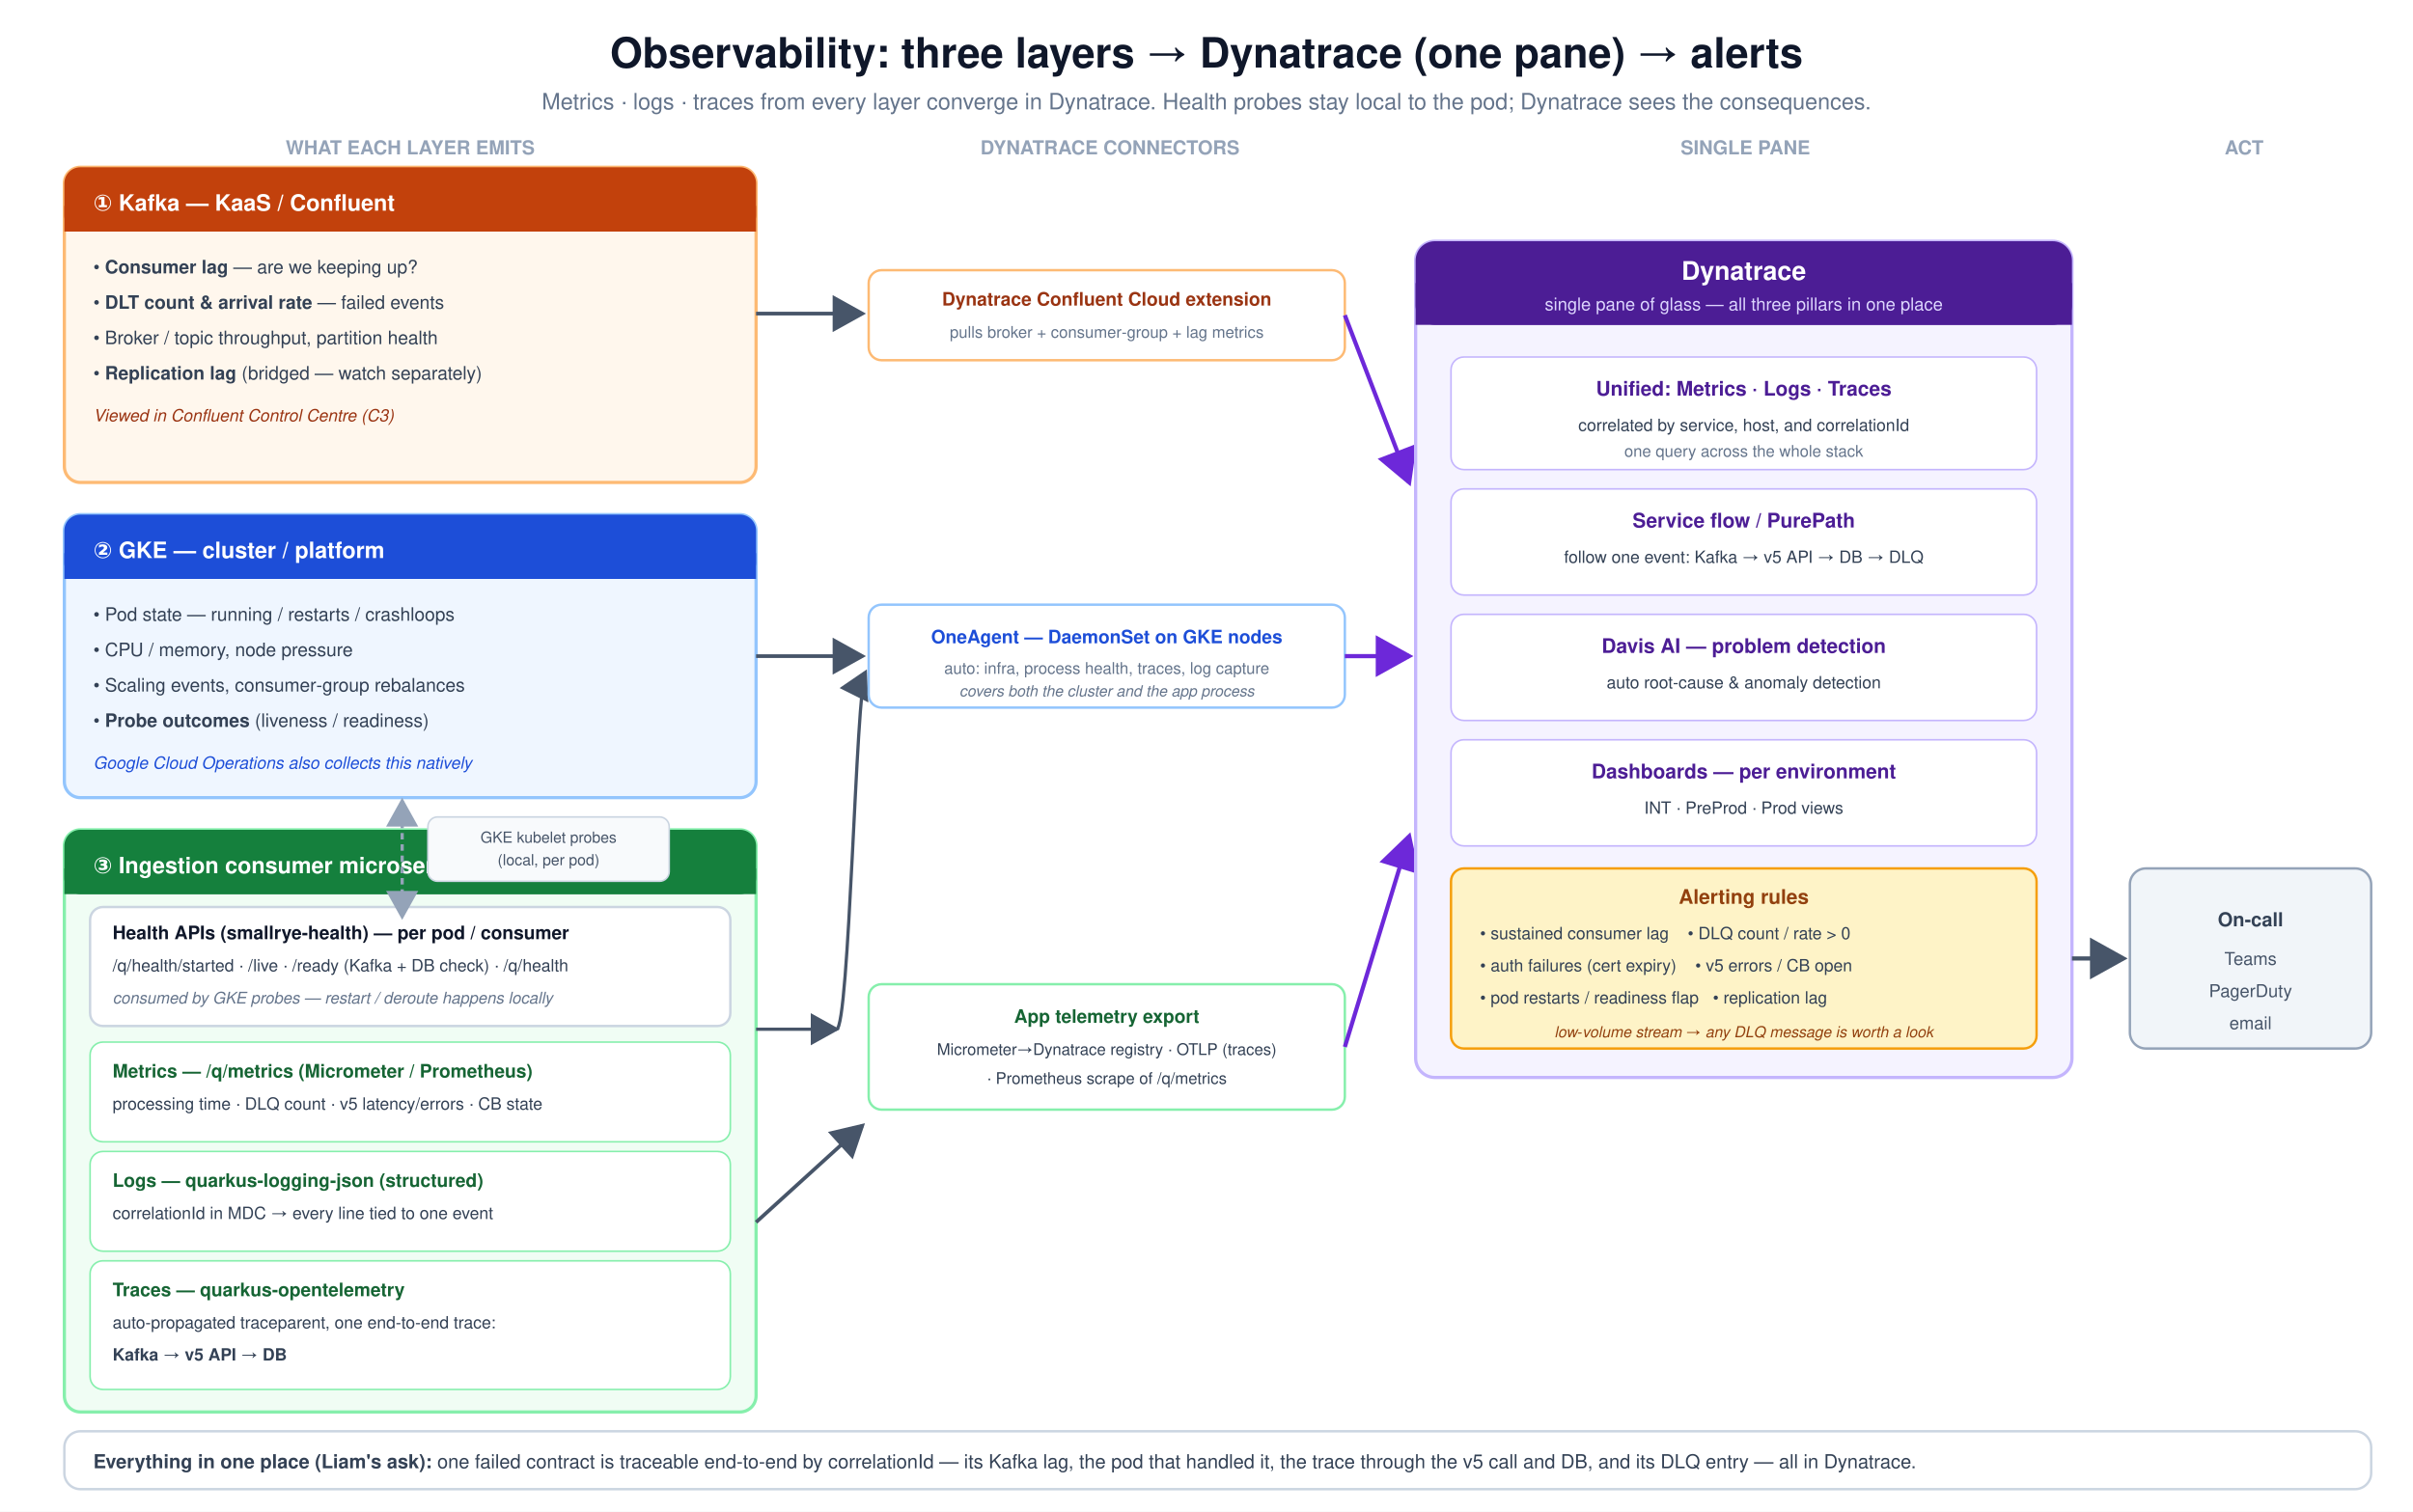
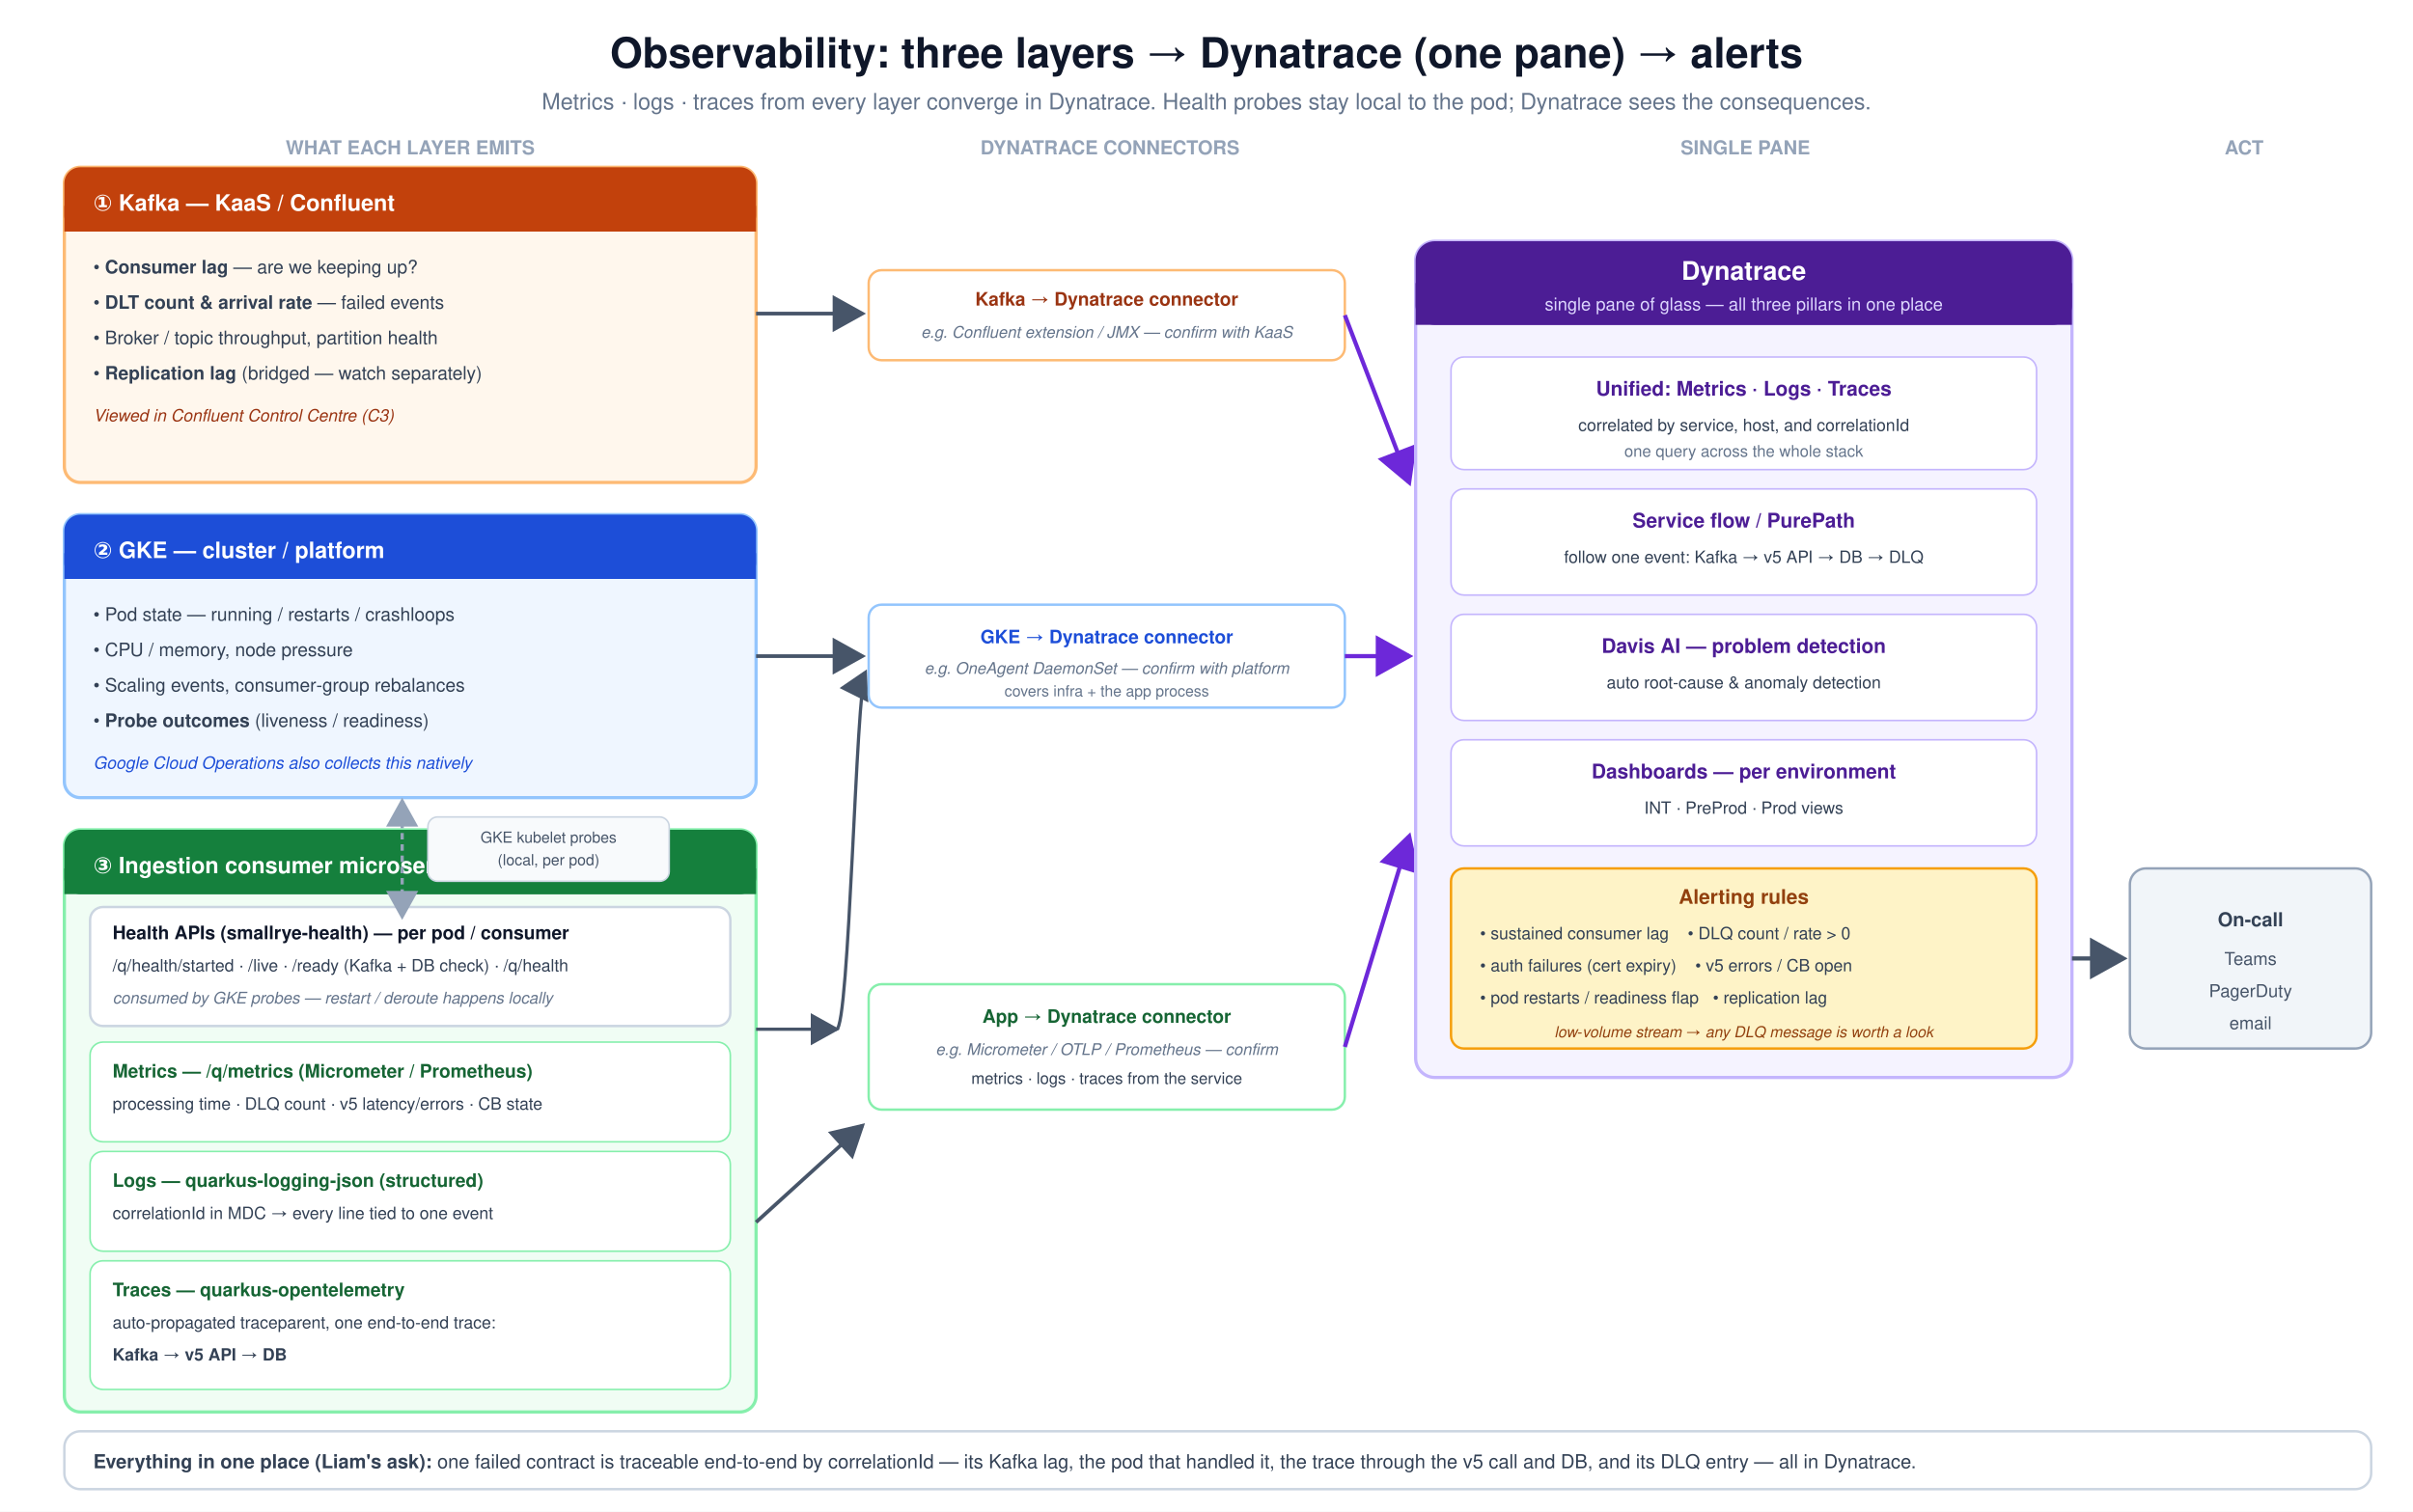
<svg xmlns="http://www.w3.org/2000/svg" viewBox="0 0 1500 940" font-family="Segoe UI, Helvetica, Arial, sans-serif">
  <rect x="0" y="0" width="1500" height="940" fill="#FFFFFF" />
  <defs>
    <marker id="aS" markerWidth="11" markerHeight="11" refX="8" refY="5" orient="auto">
      <path d="M0,0 L9,5 L0,10 z" fill="#475569" />
    </marker>
    <marker id="aV" markerWidth="11" markerHeight="11" refX="8" refY="5" orient="auto">
      <path d="M0,0 L9,5 L0,10 z" fill="#6D28D9" />
    </marker>
    <marker id="aD" markerWidth="11" markerHeight="11" refX="8" refY="5" orient="auto">
      <path d="M0,0 L9,5 L0,10 z" fill="#94A3B8" />
    </marker>
    <marker id="aDs" markerWidth="11" markerHeight="11" refX="5" refY="5" orient="auto">
      <path d="M10,0 L1,5 L10,10 z" fill="#94A3B8" />
    </marker>
  </defs>
  <text x="750" y="42" text-anchor="middle" font-size="26" font-weight="700" fill="#0F172A">Observability: three layers → Dynatrace (one pane) → alerts</text>
  <text x="750" y="68" text-anchor="middle" font-size="14" fill="#64748B">Metrics · logs · traces from every layer converge in Dynatrace. Health probes stay local to the pod; Dynatrace sees the consequences.</text>
  <text x="255" y="96" text-anchor="middle" font-size="12" font-weight="700" fill="#94A3B8">WHAT EACH LAYER EMITS</text>
  <text x="690" y="96" text-anchor="middle" font-size="12" font-weight="700" fill="#94A3B8">DYNATRACE CONNECTORS</text>
  <text x="1085" y="96" text-anchor="middle" font-size="12" font-weight="700" fill="#94A3B8">SINGLE PANE</text>
  <text x="1395" y="96" text-anchor="middle" font-size="12" font-weight="700" fill="#94A3B8">ACT</text>
  <rect x="40" y="104" width="430" height="196" rx="10" fill="#FFF7ED" stroke="#FDBA74" stroke-width="2" />
  <rect x="40" y="104" width="430" height="40" rx="10" fill="#C2410C" />
  <rect x="40" y="128" width="430" height="16" fill="#C2410C" />
  <text x="58" y="131" font-size="14" font-weight="700" fill="#FFFFFF">① Kafka — KaaS / Confluent</text>
  <text x="58" y="170" font-size="11.5" fill="#334155">• <tspan font-weight="700">Consumer lag</tspan> — are we keeping up?</text>
  <text x="58" y="192" font-size="11.5" fill="#334155">• <tspan font-weight="700">DLT count &amp; arrival rate</tspan> — failed events</text>
  <text x="58" y="214" font-size="11.5" fill="#334155">• Broker / topic throughput, partition health</text>
  <text x="58" y="236" font-size="11.5" fill="#334155">• <tspan font-weight="700">Replication lag</tspan> (bridged — watch separately)</text>
  <text x="58" y="262" font-size="10.5" font-style="italic" fill="#9A3412">Viewed in Confluent Control Centre (C3)</text>
  <rect x="40" y="320" width="430" height="176" rx="10" fill="#EFF6FF" stroke="#93C5FD" stroke-width="2" />
  <rect x="40" y="320" width="430" height="40" rx="10" fill="#1D4ED8" />
  <rect x="40" y="344" width="430" height="16" fill="#1D4ED8" />
  <text x="58" y="347" font-size="14" font-weight="700" fill="#FFFFFF">② GKE — cluster / platform</text>
  <text x="58" y="386" font-size="11.5" fill="#334155">• Pod state — running / restarts / crashloops</text>
  <text x="58" y="408" font-size="11.5" fill="#334155">• CPU / memory, node pressure</text>
  <text x="58" y="430" font-size="11.5" fill="#334155">• Scaling events, consumer‑group rebalances</text>
  <text x="58" y="452" font-size="11.5" fill="#334155">• <tspan font-weight="700">Probe outcomes</tspan> (liveness / readiness)</text>
  <text x="58" y="478" font-size="10.5" font-style="italic" fill="#1D4ED8">Google Cloud Operations also collects this natively</text>
  <rect x="40" y="516" width="430" height="362" rx="10" fill="#F0FDF4" stroke="#86EFAC" stroke-width="2" />
  <rect x="40" y="516" width="430" height="40" rx="10" fill="#15803D" />
  <rect x="40" y="540" width="430" height="16" fill="#15803D" />
  <text x="58" y="543" font-size="14" font-weight="700" fill="#FFFFFF">③ Ingestion consumer microservice (Quarkus)</text>
  <rect x="56" y="564" width="398" height="74" rx="8" fill="#FFFFFF" stroke="#CBD5E1" stroke-width="1.5" />
  <text x="70" y="584" font-size="11.5" font-weight="700" fill="#0F172A">Health APIs (smallrye‑health) — per pod / consumer</text>
  <text x="70" y="604" font-size="10.5" fill="#334155">/q/health/started · /live · /ready (Kafka + DB check) · /q/health</text>
  <text x="70" y="624" font-size="10" font-style="italic" fill="#64748B">consumed by GKE probes — restart / deroute happens locally</text>
  <rect x="56" y="648" width="398" height="62" rx="8" fill="#FFFFFF" stroke="#86EFAC" />
  <text x="70" y="670" font-size="11.5" font-weight="700" fill="#166534">Metrics — /q/metrics (Micrometer / Prometheus)</text>
  <text x="70" y="690" font-size="10.5" fill="#334155">processing time · DLQ count · v5 latency/errors · CB state</text>
  <rect x="56" y="716" width="398" height="62" rx="8" fill="#FFFFFF" stroke="#86EFAC" />
  <text x="70" y="738" font-size="11.5" font-weight="700" fill="#166534">Logs — quarkus‑logging‑json (structured)</text>
  <text x="70" y="758" font-size="10.5" fill="#334155">correlationId in MDC → every line tied to one event</text>
  <rect x="56" y="784" width="398" height="80" rx="8" fill="#FFFFFF" stroke="#86EFAC" />
  <text x="70" y="806" font-size="11.5" font-weight="700" fill="#166534">Traces — quarkus‑opentelemetry</text>
  <text x="70" y="826" font-size="10.5" fill="#334155">auto‑propagated traceparent, one end‑to‑end trace:</text>
  <text x="70" y="846" font-size="10.5" font-weight="700" fill="#334155">Kafka → v5 API → DB</text>
  <line x1="250" y1="564" x2="250" y2="498" stroke="#94A3B8" stroke-width="2" stroke-dasharray="4 3" marker-start="url(#aDs)" marker-end="url(#aD)" />
  <rect x="266" y="508" width="150" height="40" rx="6" fill="#F8FAFC" stroke="#CBD5E1" />
  <text x="341" y="524" text-anchor="middle" font-size="9.5" fill="#475569">GKE kubelet probes</text>
  <text x="341" y="538" text-anchor="middle" font-size="9.5" fill="#475569">(local, per pod)</text>
  <line x1="470" y1="195" x2="536" y2="195" stroke="#475569" stroke-width="2.3" marker-end="url(#aS)" />
  <rect x="540" y="168" width="296" height="56" rx="8" fill="#FFFFFF" stroke="#FDBA74" stroke-width="1.5" />
-   <text x="688" y="190" text-anchor="middle" font-size="11.5" font-weight="700" fill="#9A3412">Dynatrace Confluent Cloud extension</text>
-   <text x="688" y="210" text-anchor="middle" font-size="10" fill="#64748B">pulls broker + consumer‑group + lag metrics</text>
+   <text x="688" y="190" text-anchor="middle" font-size="11.5" font-weight="700" fill="#9A3412">Kafka → Dynatrace connector</text>
+   <text x="688" y="210" text-anchor="middle" font-size="10" font-style="italic" fill="#64748B">e.g. Confluent extension / JMX — confirm with KaaS</text>
  <line x1="470" y1="408" x2="536" y2="408" stroke="#475569" stroke-width="2.3" marker-end="url(#aS)" />
  <line x1="470" y1="640" x2="520" y2="640" stroke="#475569" stroke-width="2" marker-end="url(#aS)" />
  <path d="M520,640 C528,640 532,430 538,418" fill="none" stroke="#475569" stroke-width="2" marker-end="url(#aS)" />
  <rect x="540" y="376" width="296" height="64" rx="8" fill="#FFFFFF" stroke="#93C5FD" stroke-width="1.5" />
-   <text x="688" y="400" text-anchor="middle" font-size="11.5" font-weight="700" fill="#1D4ED8">OneAgent — DaemonSet on GKE nodes</text>
-   <text x="688" y="419" text-anchor="middle" font-size="10" fill="#64748B">auto: infra, process health, traces, log capture</text>
-   <text x="688" y="433" text-anchor="middle" font-size="9.5" font-style="italic" fill="#64748B">covers both the cluster and the app process</text>
+   <text x="688" y="400" text-anchor="middle" font-size="11.5" font-weight="700" fill="#1D4ED8">GKE → Dynatrace connector</text>
+   <text x="688" y="419" text-anchor="middle" font-size="10" font-style="italic" fill="#64748B">e.g. OneAgent DaemonSet — confirm with platform</text>
+   <text x="688" y="433" text-anchor="middle" font-size="9.5" fill="#64748B">covers infra + the app process</text>
  <line x1="470" y1="760" x2="536" y2="700" stroke="#475569" stroke-width="2.3" marker-end="url(#aS)" />
  <rect x="540" y="612" width="296" height="78" rx="8" fill="#FFFFFF" stroke="#86EFAC" stroke-width="1.5" />
-   <text x="688" y="636" text-anchor="middle" font-size="11.5" font-weight="700" fill="#166534">App telemetry export</text>
-   <text x="688" y="656" text-anchor="middle" font-size="10" fill="#334155">Micrometer→Dynatrace registry · OTLP (traces)</text>
-   <text x="688" y="674" text-anchor="middle" font-size="10" fill="#334155">· Prometheus scrape of /q/metrics</text>
+   <text x="688" y="636" text-anchor="middle" font-size="11.5" font-weight="700" fill="#166534">App → Dynatrace connector</text>
+   <text x="688" y="656" text-anchor="middle" font-size="10" font-style="italic" fill="#64748B">e.g. Micrometer / OTLP / Prometheus — confirm</text>
+   <text x="688" y="674" text-anchor="middle" font-size="10" fill="#334155">metrics · logs · traces from the service</text>
  <line x1="836" y1="196" x2="876" y2="300" stroke="#6D28D9" stroke-width="2.6" marker-end="url(#aV)" />
  <line x1="836" y1="408" x2="876" y2="408" stroke="#6D28D9" stroke-width="2.6" marker-end="url(#aV)" />
  <line x1="836" y1="651" x2="876" y2="520" stroke="#6D28D9" stroke-width="2.6" marker-end="url(#aV)" />
  <rect x="880" y="150" width="408" height="520" rx="12" fill="#F5F3FF" stroke="#C4B5FD" stroke-width="2" />
  <rect x="880" y="150" width="408" height="52" rx="12" fill="#4C1D95" />
  <rect x="880" y="176" width="408" height="26" fill="#4C1D95" />
  <text x="1084" y="174" text-anchor="middle" font-size="16" font-weight="700" fill="#FFFFFF">Dynatrace</text>
  <text x="1084" y="193" text-anchor="middle" font-size="11" fill="#DDD6FE">single pane of glass — all three pillars in one place</text>
  <rect x="902" y="222" width="364" height="70" rx="8" fill="#FFFFFF" stroke="#C4B5FD" />
  <text x="1084" y="246" text-anchor="middle" font-size="12.5" font-weight="700" fill="#4C1D95">Unified: Metrics · Logs · Traces</text>
  <text x="1084" y="268" text-anchor="middle" font-size="10.5" fill="#334155">correlated by service, host, and correlationId</text>
  <text x="1084" y="284" text-anchor="middle" font-size="10" fill="#64748B">one query across the whole stack</text>
  <rect x="902" y="304" width="364" height="66" rx="8" fill="#FFFFFF" stroke="#C4B5FD" />
  <text x="1084" y="328" text-anchor="middle" font-size="12.5" font-weight="700" fill="#4C1D95">Service flow / PurePath</text>
  <text x="1084" y="350" text-anchor="middle" font-size="10.5" fill="#334155">follow one event: Kafka → v5 API → DB → DLQ</text>
  <rect x="902" y="382" width="364" height="66" rx="8" fill="#FFFFFF" stroke="#C4B5FD" />
  <text x="1084" y="406" text-anchor="middle" font-size="12.5" font-weight="700" fill="#4C1D95">Davis AI — problem detection</text>
  <text x="1084" y="428" text-anchor="middle" font-size="10.5" fill="#334155">auto root‑cause &amp; anomaly detection</text>
  <rect x="902" y="460" width="364" height="66" rx="8" fill="#FFFFFF" stroke="#C4B5FD" />
  <text x="1084" y="484" text-anchor="middle" font-size="12.5" font-weight="700" fill="#4C1D95">Dashboards — per environment</text>
  <text x="1084" y="506" text-anchor="middle" font-size="10.5" fill="#334155">INT · PreProd · Prod views</text>
  <rect x="902" y="540" width="364" height="112" rx="8" fill="#FEF3C7" stroke="#F59E0B" stroke-width="1.5" />
  <text x="1084" y="562" text-anchor="middle" font-size="12.5" font-weight="700" fill="#92400E">Alerting rules</text>
  <text x="920" y="584" font-size="10.5" fill="#334155">• sustained consumer lag    • DLQ count / rate &gt; 0</text>
  <text x="920" y="604" font-size="10.5" fill="#334155">• auth failures (cert expiry)    • v5 errors / CB open</text>
  <text x="920" y="624" font-size="10.5" fill="#334155">• pod restarts / readiness flap   • replication lag</text>
  <text x="1084" y="645" text-anchor="middle" font-size="9.5" font-style="italic" fill="#92400E">low‑volume stream → any DLQ message is worth a look</text>
  <line x1="1288" y1="596" x2="1320" y2="596" stroke="#475569" stroke-width="2.6" marker-end="url(#aS)" />
  <rect x="1324" y="540" width="150" height="112" rx="10" fill="#F1F5F9" stroke="#94A3B8" stroke-width="1.5" />
  <text x="1399" y="576" text-anchor="middle" font-size="12" font-weight="700" fill="#334155">On‑call</text>
  <text x="1399" y="600" text-anchor="middle" font-size="11" fill="#475569">Teams</text>
  <text x="1399" y="620" text-anchor="middle" font-size="11" fill="#475569">PagerDuty</text>
  <text x="1399" y="640" text-anchor="middle" font-size="11" fill="#475569">email</text>
  <rect x="40" y="890" width="1434" height="36" rx="10" fill="#FFFFFF" stroke="#CBD5E1" stroke-width="1.5" />
  <text x="58" y="913" font-size="12" fill="#334155">
    <tspan font-weight="700">Everything in one place (Liam's ask):</tspan> one failed contract is traceable end‑to‑end by correlationId — its Kafka lag, the pod that handled it, the trace through the v5 call and DB, and its DLQ entry — all in Dynatrace.</text>
</svg>
